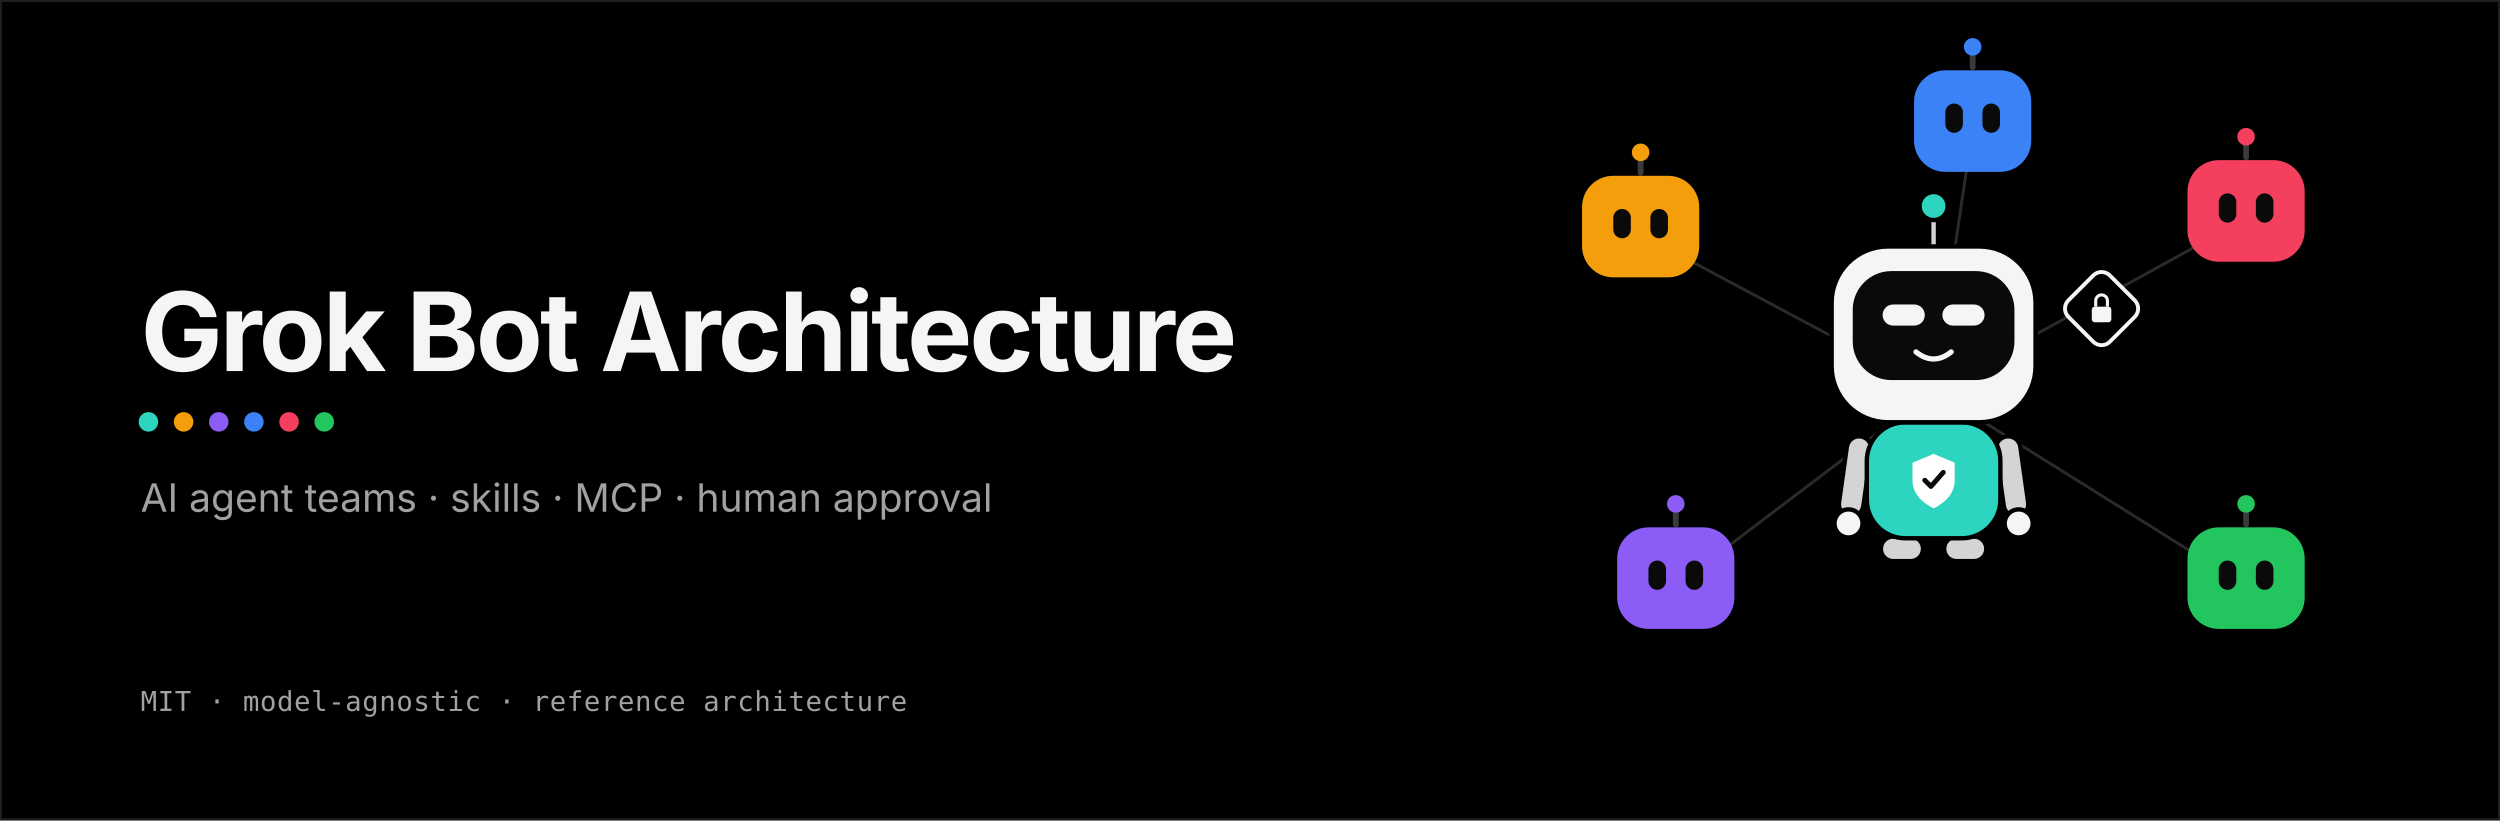
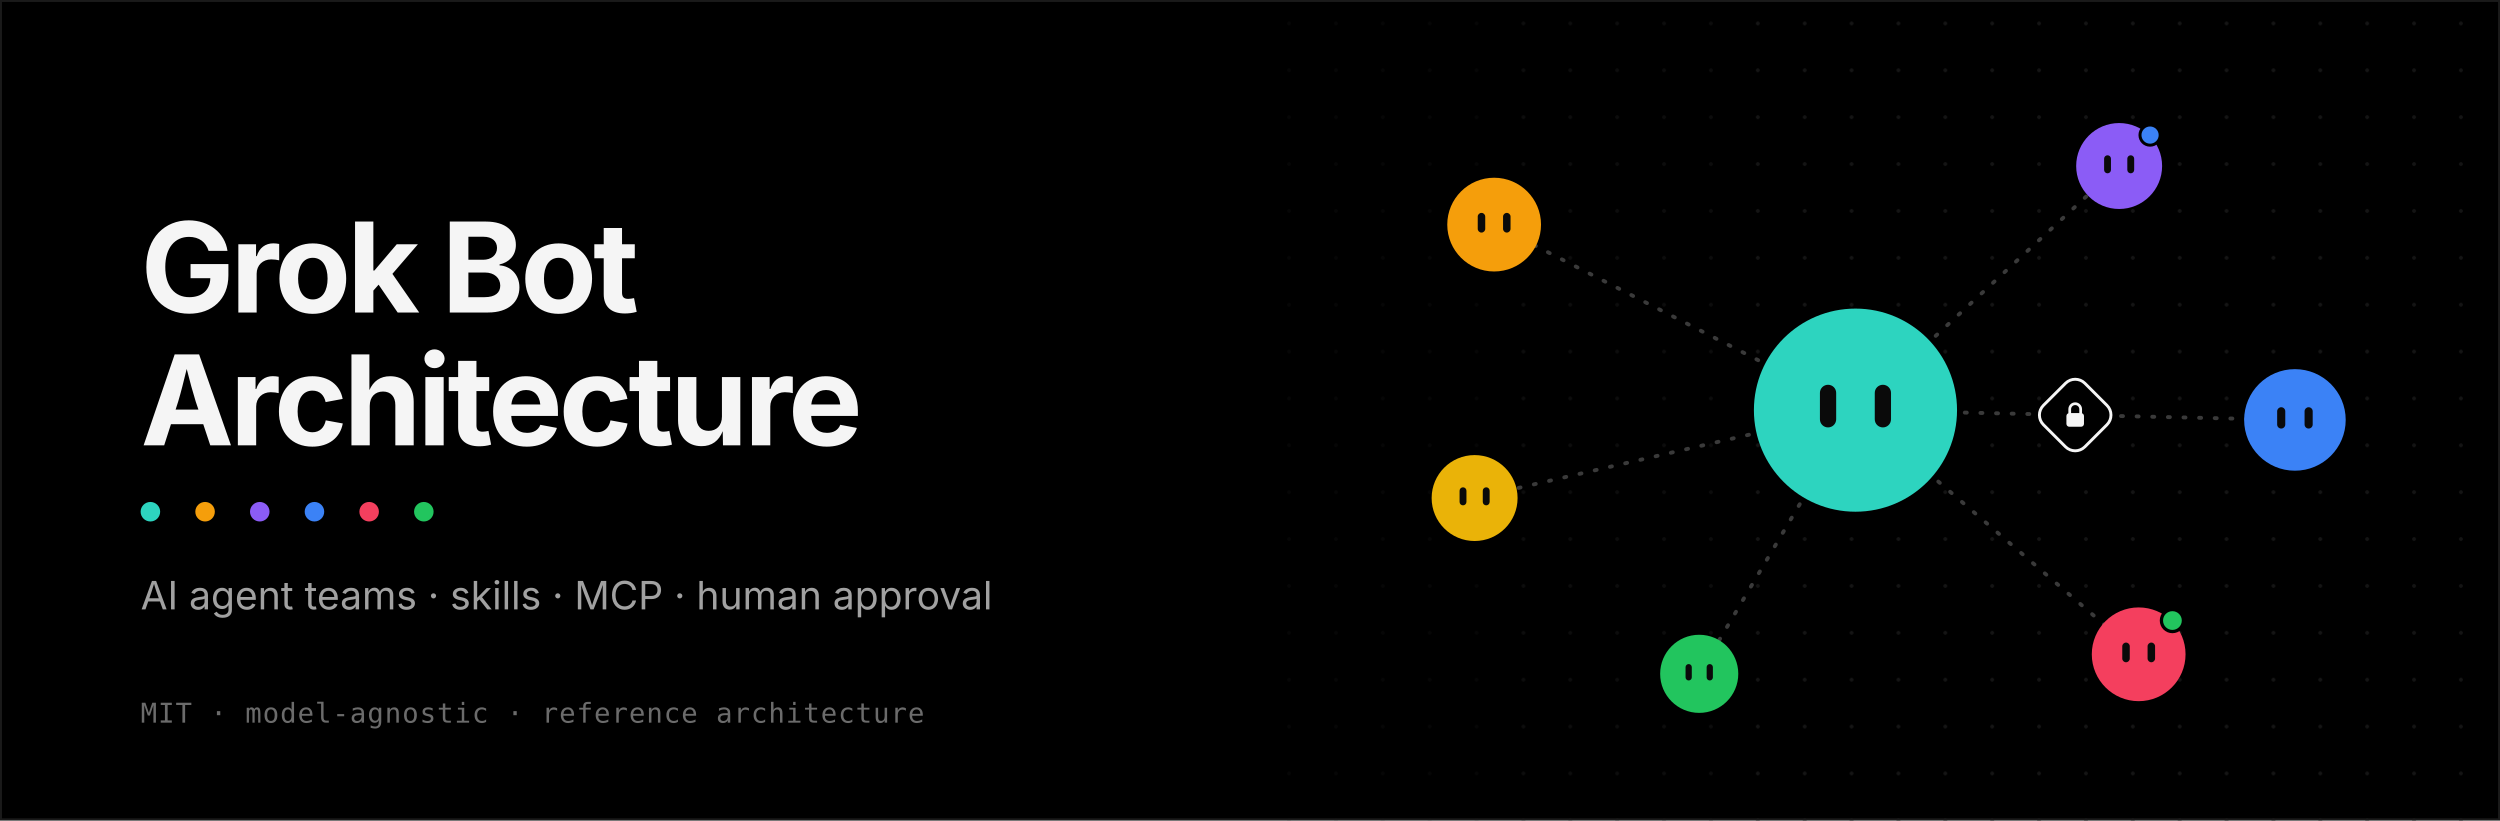
- <svg xmlns="http://www.w3.org/2000/svg" viewBox="0 0 1280 420" width="1280" height="420" role="img" aria-label="Grok Bot Architecture: AI agent teams, skills, MCP, human approval">
+ <svg xmlns="http://www.w3.org/2000/svg" width="1280" height="420" viewBox="0 0 1280 420" role="img" aria-label="Grok Bot Architecture banner">
+   <defs>
+     <pattern id="gba-g" width="24" height="24" patternUnits="userSpaceOnUse">
+       <circle cx="12" cy="12" r="1" fill="#141414" />
+     </pattern>
+   </defs>
  <rect width="1280" height="420" fill="#000000" />
-   <rect x=".5" y=".5" width="1279" height="419" fill="none" stroke="#1F1F1F" />
-   <line x1="990" y1="200" x2="840" y2="120" stroke="#2A2A2A" stroke-width="1.5" />
-   <line x1="990" y1="200" x2="858" y2="300" stroke="#2A2A2A" stroke-width="1.5" />
-   <line x1="990" y1="200" x2="1010" y2="66" stroke="#2A2A2A" stroke-width="1.5" />
-   <line x1="990" y1="200" x2="1150" y2="300" stroke="#2A2A2A" stroke-width="1.5" />
-   <line x1="990" y1="200" x2="1150" y2="112" stroke="#2A2A2A" stroke-width="1.5" />
-   <g transform="translate(840 120)">
-     <rect x="-1.5" y="-40" width="3" height="10" rx="1.5" fill="#3A3A3A" />
-     <circle cy="-42" r="4.5" fill="#F59E0B" />
-     <rect x="-30" y="-30" width="60" height="52" rx="16" fill="#F59E0B" />
-     <g transform="translate(0 -4)">
-       <rect x="-14" y="-9" width="9" height="15" rx="4.5" fill="#0A0A0A" />
-       <rect x="5" y="-9" width="9" height="15" rx="4.5" fill="#0A0A0A" />
-     </g>
+   <rect x="640" y="0" width="120" height="420" fill="url(#gba-g)" opacity="0.3" />
+   <rect x="760" y="0" width="120" height="420" fill="url(#gba-g)" opacity="0.6" />
+   <rect x="880" y="0" width="400" height="420" fill="url(#gba-g)" opacity="1" />
+   <rect x=".5" y=".5" width="1279" height="419" fill="none" stroke="#1A1A1A" />
+   <line x1="950" y1="210" x2="765" y2="115" stroke="#3A3A3A" stroke-width="2" stroke-dasharray="1 7" stroke-linecap="round" />
+   <line x1="950" y1="210" x2="1085" y2="85" stroke="#3A3A3A" stroke-width="2" stroke-dasharray="1 7" stroke-linecap="round" />
+   <line x1="950" y1="210" x2="1175" y2="215" stroke="#3A3A3A" stroke-width="2" stroke-dasharray="1 7" stroke-linecap="round" />
+   <line x1="950" y1="210" x2="1095" y2="335" stroke="#3A3A3A" stroke-width="2" stroke-dasharray="1 7" stroke-linecap="round" />
+   <line x1="950" y1="210" x2="870" y2="345" stroke="#3A3A3A" stroke-width="2" stroke-dasharray="1 7" stroke-linecap="round" />
+   <line x1="950" y1="210" x2="755" y2="255" stroke="#3A3A3A" stroke-width="2" stroke-dasharray="1 7" stroke-linecap="round" />
+   <g transform="translate(1062.5 212.5)">
+     <rect x="-15" y="-15" width="30" height="30" rx="7" transform="rotate(45)" fill="#000000" stroke="#F5F5F5" stroke-width="1.5" />
+     <rect x="-4.5" y="-1" width="9" height="7" rx="1.5" fill="#F5F5F5" />
+     <path d="M-2.8 -1V-3a2.8 2.8 0 0 1 5.6 0V-1" fill="none" stroke="#F5F5F5" stroke-width="1.4" stroke-linecap="round" />
  </g>
-   <g transform="translate(858 300)">
-     <rect x="-1.5" y="-40" width="3" height="10" rx="1.5" fill="#3A3A3A" />
-     <circle cy="-42" r="4.5" fill="#8B5CF6" />
-     <rect x="-30" y="-30" width="60" height="52" rx="16" fill="#8B5CF6" />
-     <g transform="translate(0 -4)">
-       <rect x="-14" y="-9" width="9" height="15" rx="4.5" fill="#0A0A0A" />
-       <rect x="5" y="-9" width="9" height="15" rx="4.5" fill="#0A0A0A" />
-     </g>
-   </g>
-   <g transform="translate(1010 66)">
-     <rect x="-1.5" y="-40" width="3" height="10" rx="1.5" fill="#3A3A3A" />
-     <circle cy="-42" r="4.5" fill="#3B82F6" />
-     <rect x="-30" y="-30" width="60" height="52" rx="16" fill="#3B82F6" />
-     <g transform="translate(0 -4)">
-       <rect x="-14" y="-9" width="9" height="15" rx="4.5" fill="#0A0A0A" />
-       <rect x="5" y="-9" width="9" height="15" rx="4.5" fill="#0A0A0A" />
-     </g>
-   </g>
-   <g transform="translate(1150 300)">
-     <rect x="-1.5" y="-40" width="3" height="10" rx="1.5" fill="#3A3A3A" />
-     <circle cy="-42" r="4.5" fill="#22C55E" />
-     <rect x="-30" y="-30" width="60" height="52" rx="16" fill="#22C55E" />
-     <g transform="translate(0 -4)">
-       <rect x="-14" y="-9" width="9" height="15" rx="4.5" fill="#0A0A0A" />
-       <rect x="5" y="-9" width="9" height="15" rx="4.5" fill="#0A0A0A" />
-     </g>
-   </g>
-   <g transform="translate(1150 112)">
-     <rect x="-1.5" y="-40" width="3" height="10" rx="1.5" fill="#3A3A3A" />
-     <circle cy="-42" r="4.5" fill="#F43F5E" />
-     <rect x="-30" y="-30" width="60" height="52" rx="16" fill="#F43F5E" />
-     <g transform="translate(0 -4)">
-       <rect x="-14" y="-9" width="9" height="15" rx="4.5" fill="#0A0A0A" />
-       <rect x="5" y="-9" width="9" height="15" rx="4.5" fill="#0A0A0A" />
-     </g>
-   </g>
-   <g transform="translate(1076 158)">
-     <rect x="-15" y="-15" width="30" height="30" rx="6" transform="rotate(45)" fill="#000000" stroke="#F5F5F5" stroke-width="2" />
-     <rect x="-5" y="-1" width="10" height="8" rx="1.5" fill="#F5F5F5" />
-     <path d="M-3 -1V-4a3 3 0 0 1 6 0V-1" fill="none" stroke="#F5F5F5" stroke-width="1.6" />
-   </g>
-   <g transform="translate(882 90.2) scale(0.9)">
-     <g transform="translate(78 152) rotate(8)">
-       <rect x="-7" y="-4" width="14" height="46" rx="7" fill="#D4D4D4" stroke="#000000" stroke-width="2.5" />
-       <circle cy="46" r="8" fill="#F5F5F5" stroke="#000000" stroke-width="2.5" />
-     </g>
-     <g transform="translate(162 152) rotate(-8)">
-       <rect x="-7" y="-4" width="14" height="46" rx="7" fill="#D4D4D4" stroke="#000000" stroke-width="2.5" />
-       <circle cy="46" r="8" fill="#F5F5F5" stroke="#000000" stroke-width="2.5" />
-     </g>
-     <rect x="90" y="205" width="24" height="14" rx="7" fill="#D4D4D4" stroke="#000000" stroke-width="2.5" />
-     <rect x="126" y="205" width="24" height="14" rx="7" fill="#D4D4D4" stroke="#000000" stroke-width="2.5" />
-     <rect x="82" y="140" width="76" height="66" rx="22" fill="#2DD4BF" stroke="#000000" stroke-width="2.5" />
-     <g transform="translate(120 172)">
-       <path d="M0-14L12-9V1C12 9 6 14 0 17C-6 14-12 9-12 1V-9Z" fill="#FFFFFF" />
-       <path d="M-5 1L-1.5 4.5L5.5-3.5" fill="none" stroke="#0A0A0A" stroke-width="2.8" stroke-linecap="round" stroke-linejoin="round" />
-     </g>
-     <rect x="117.5" y="22" width="5" height="22" rx="2.5" fill="#D4D4D4" stroke="#000000" stroke-width="2.5" />
-     <circle cx="120" cy="17" r="8" fill="#2DD4BF" stroke="#000000" stroke-width="2.5" />
-     <rect x="62" y="40" width="116" height="100" rx="32" fill="#F5F5F5" stroke="#000000" stroke-width="2.5" />
-     <rect x="74" y="54" width="92" height="62" rx="22" fill="#0A0A0A" />
-     <rect x="91" y="73" width="24" height="12" rx="6" fill="#F5F5F5" />
-     <rect x="125" y="73" width="24" height="12" rx="6" fill="#F5F5F5" />
-     <path d="M110 100q10 8 20 0" fill="none" stroke="#F5F5F5" stroke-width="3" stroke-linecap="round" />
-   </g>
-   <text x="72" y="190" font-family="Inter, -apple-system, 'Segoe UI', Helvetica, Arial, sans-serif" font-size="56" font-weight="700" fill="#F5F5F5" letter-spacing="-1.5">Grok Bot Architecture</text>
-   <circle cx="76" cy="216" r="5" fill="#2DD4BF" />
-   <circle cx="94" cy="216" r="5" fill="#F59E0B" />
-   <circle cx="112" cy="216" r="5" fill="#8B5CF6" />
-   <circle cx="130" cy="216" r="5" fill="#3B82F6" />
-   <circle cx="148" cy="216" r="5" fill="#F43F5E" />
-   <circle cx="166" cy="216" r="5" fill="#22C55E" />
-   <text x="72" y="262" font-family="Inter, -apple-system, 'Segoe UI', Helvetica, Arial, sans-serif" font-size="20" fill="#A1A1A1">AI agent teams · skills · MCP · human approval</text>
-   <text x="72" y="364" font-family="ui-monospace, SFMono-Regular, Menlo, monospace" font-size="14" fill="#A1A1A1" letter-spacing="0.3">MIT · model-agnostic · reference architecture</text>
+   <circle cx="950" cy="210" r="52" fill="#2DD4BF" />
+   <rect x="931.80" y="197.00" width="8.32" height="21.84" rx="4.16" fill="#0A0A0A" />
+   <rect x="959.88" y="197.00" width="8.32" height="21.84" rx="4.16" fill="#0A0A0A" />
+   <circle cx="765" cy="115" r="24" fill="#F59E0B" />
+   <rect x="756.60" y="109.00" width="3.84" height="10.08" rx="1.92" fill="#0A0A0A" />
+   <rect x="769.56" y="109.00" width="3.84" height="10.08" rx="1.92" fill="#0A0A0A" />
+   <circle cx="1085" cy="85" r="22" fill="#8B5CF6" />
+   <rect x="1077.30" y="79.50" width="3.52" height="9.24" rx="1.76" fill="#0A0A0A" />
+   <rect x="1089.18" y="79.50" width="3.52" height="9.24" rx="1.76" fill="#0A0A0A" />
+   <circle cx="1100.84" cy="69.16" r="5.94" fill="#000000" />
+   <circle cx="1100.84" cy="69.16" r="4.40" fill="#3B82F6" />
+   <circle cx="1175" cy="215" r="26" fill="#3B82F6" />
+   <rect x="1165.90" y="208.50" width="4.16" height="10.92" rx="2.08" fill="#0A0A0A" />
+   <rect x="1179.94" y="208.50" width="4.16" height="10.92" rx="2.08" fill="#0A0A0A" />
+   <circle cx="1095" cy="335" r="24" fill="#F43F5E" />
+   <rect x="1086.60" y="329.00" width="3.84" height="10.08" rx="1.92" fill="#0A0A0A" />
+   <rect x="1099.56" y="329.00" width="3.84" height="10.08" rx="1.92" fill="#0A0A0A" />
+   <circle cx="1112.28" cy="317.72" r="6.48" fill="#000000" />
+   <circle cx="1112.28" cy="317.72" r="4.80" fill="#22C55E" />
+   <circle cx="870" cy="345" r="20" fill="#22C55E" />
+   <rect x="863.00" y="340.00" width="3.20" height="8.40" rx="1.60" fill="#0A0A0A" />
+   <rect x="873.80" y="340.00" width="3.20" height="8.40" rx="1.60" fill="#0A0A0A" />
+   <circle cx="755" cy="255" r="22" fill="#EAB308" />
+   <rect x="747.30" y="249.50" width="3.52" height="9.24" rx="1.76" fill="#0A0A0A" />
+   <rect x="759.18" y="249.50" width="3.52" height="9.24" rx="1.76" fill="#0A0A0A" />
+   <text x="72" y="160" font-family="Inter,-apple-system,'Segoe UI',Helvetica,Arial,sans-serif" font-size="64" font-weight="700" letter-spacing="-2" fill="#F5F5F5">Grok Bot</text>
+   <text x="72" y="228" font-family="Inter,-apple-system,'Segoe UI',Helvetica,Arial,sans-serif" font-size="64" font-weight="700" letter-spacing="-2" fill="#F5F5F5">Architecture</text>
+   <circle cx="77" cy="262" r="5" fill="#2DD4BF" />
+   <circle cx="105" cy="262" r="5" fill="#F59E0B" />
+   <circle cx="133" cy="262" r="5" fill="#8B5CF6" />
+   <circle cx="161" cy="262" r="5" fill="#3B82F6" />
+   <circle cx="189" cy="262" r="5" fill="#F43F5E" />
+   <circle cx="217" cy="262" r="5" fill="#22C55E" />
+   <text x="72" y="312" font-family="Inter,-apple-system,'Segoe UI',Helvetica,Arial,sans-serif" font-size="20" fill="#A1A1A1">AI agent teams · skills · MCP · human approval</text>
+   <text x="72" y="370" font-family="ui-monospace,SFMono-Regular,Menlo,monospace" font-size="14" letter-spacing="0.5" fill="#6B6B6B">MIT · model-agnostic · reference architecture</text>
</svg>
